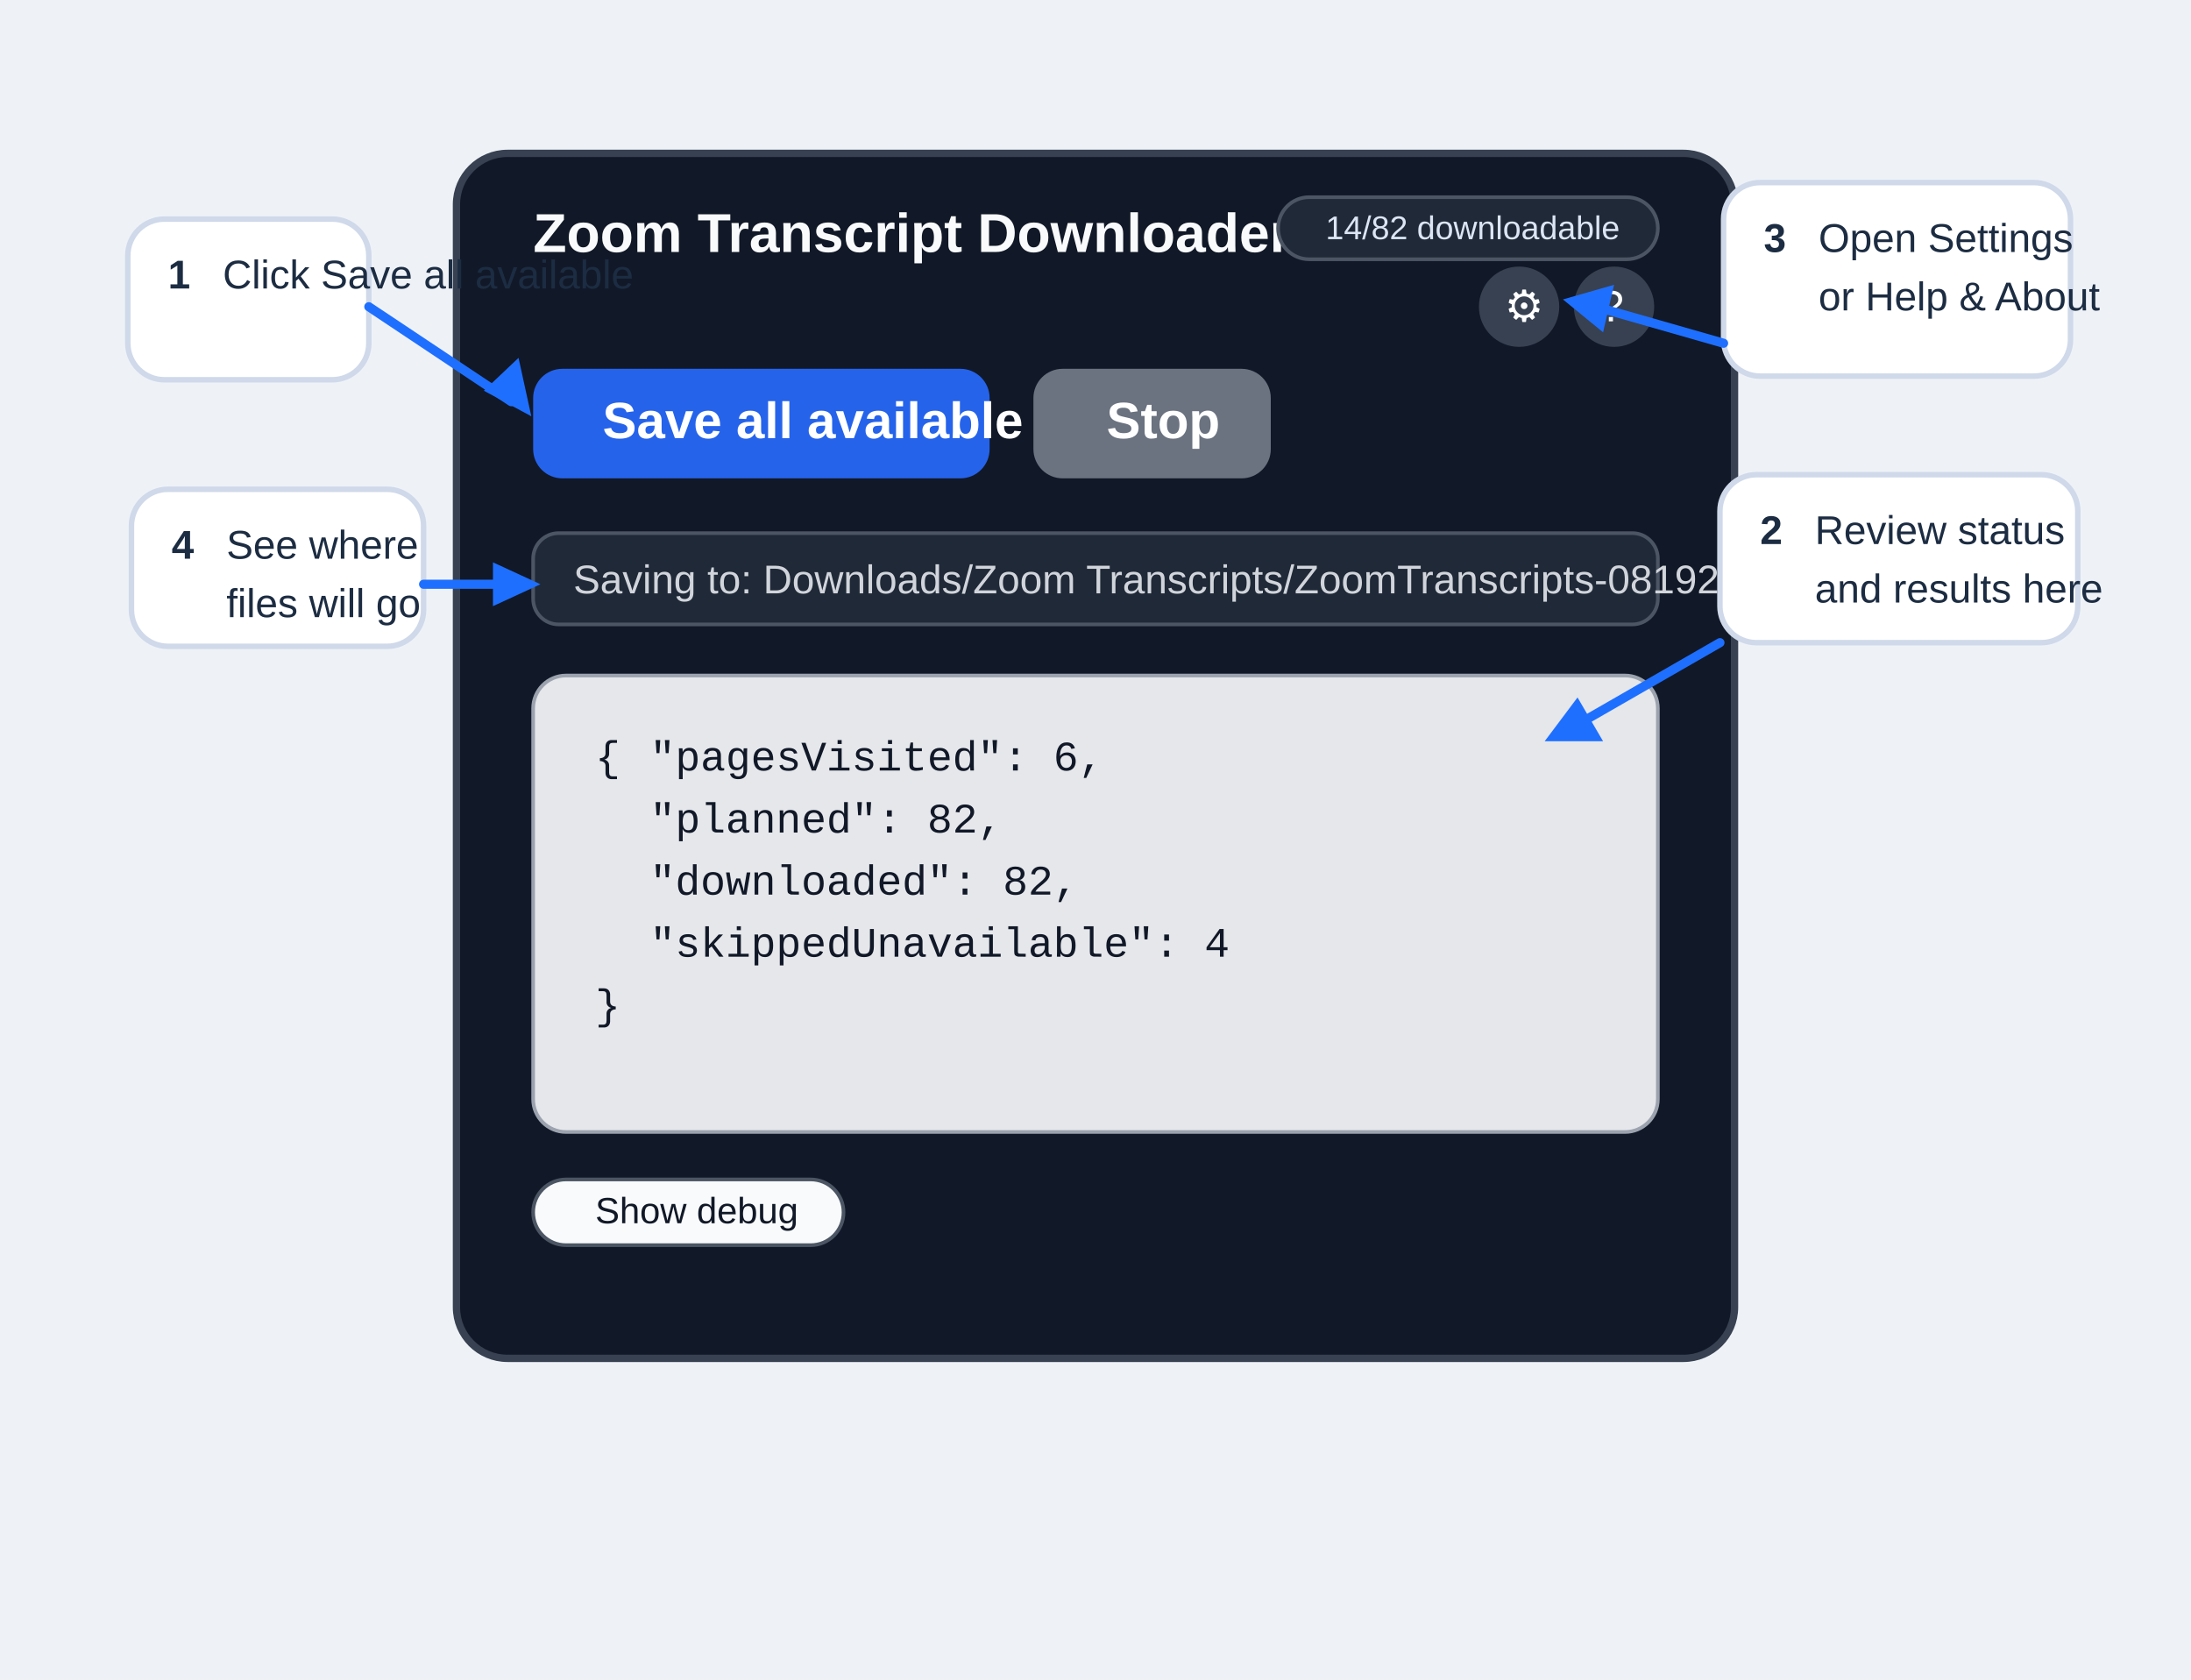
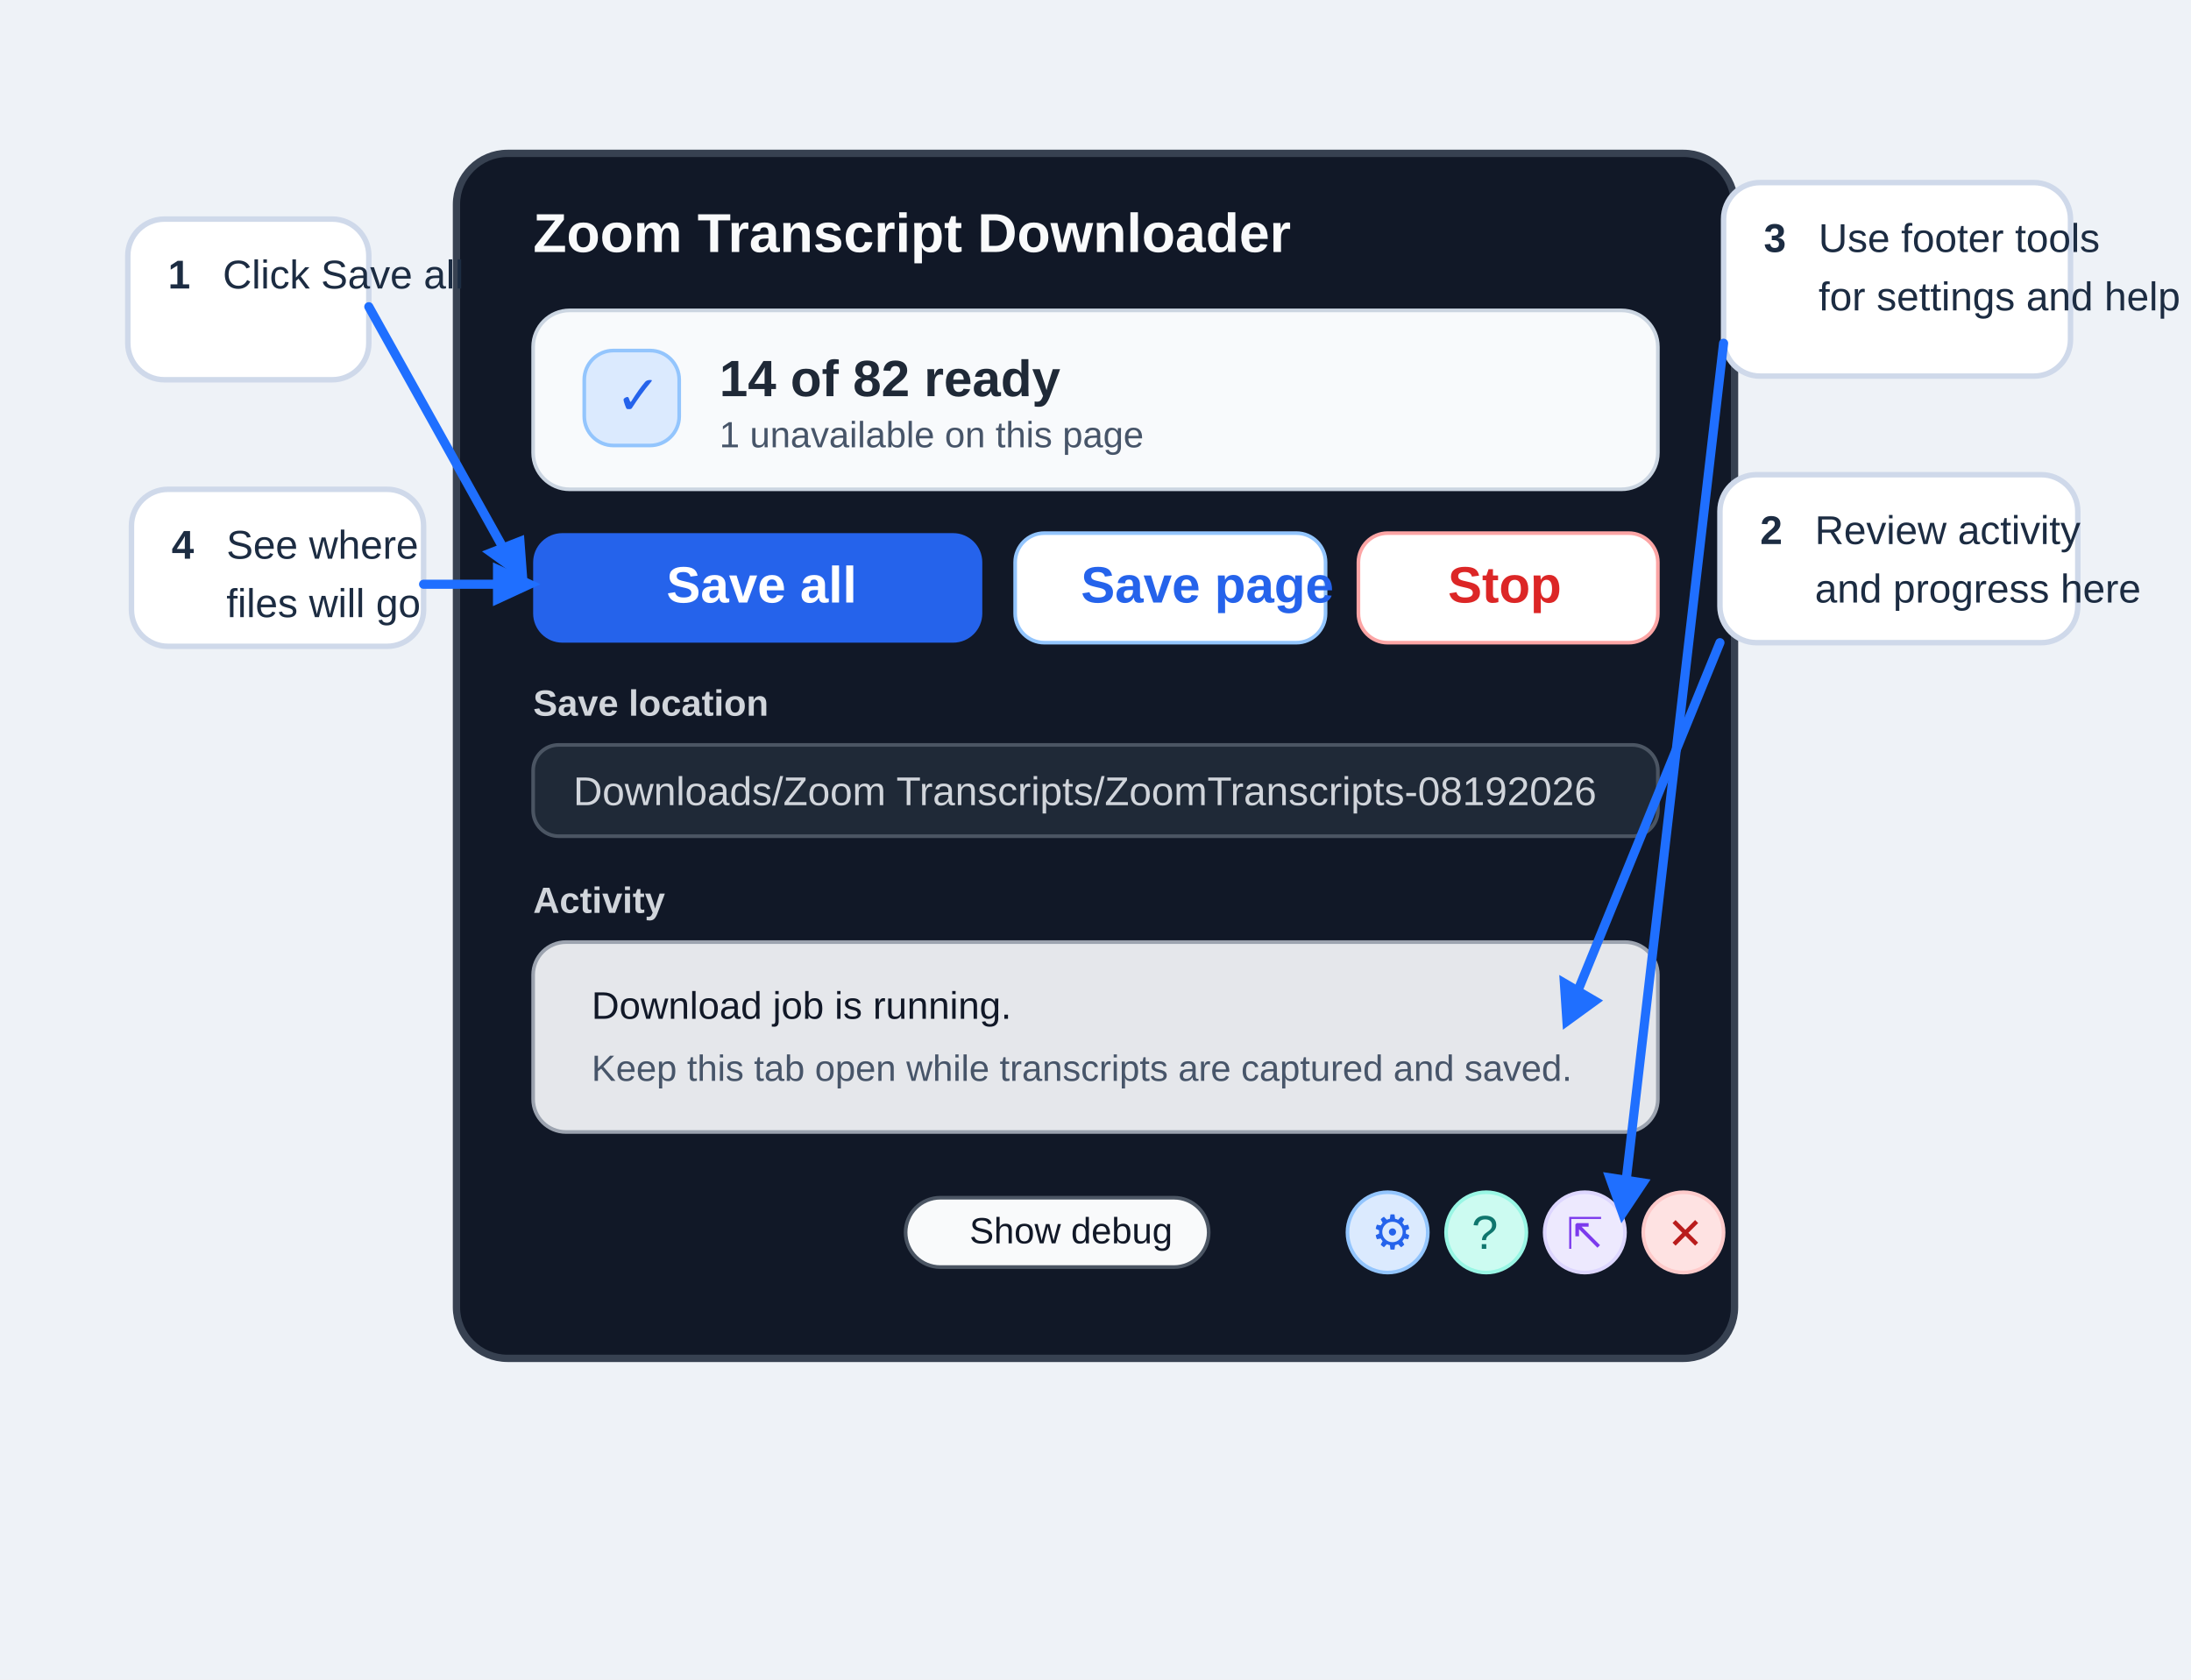
<svg xmlns="http://www.w3.org/2000/svg" width="1200" height="920" viewBox="0 0 1200 920" role="img" aria-labelledby="title desc">
  <rect width="1200" height="920" fill="#eef2f7" />
  <rect x="250" y="84" width="700" height="660" rx="28" fill="#111827" stroke="#374151" stroke-width="4" />
  <text x="292" y="138" font-family="Arial, sans-serif" font-size="30" font-weight="700" fill="#f9fafb">Zoom Transcript Downloader</text>
-   <rect x="700" y="108" width="208" height="34" rx="17" fill="#1f2937" stroke="#4b5563" stroke-width="2" />
-   <text x="726" y="131" font-family="Arial, sans-serif" font-size="18" fill="#dbe5f4">14/82 downloadable</text>
-   <circle cx="884" cy="168" r="22" fill="#374151" />
-   <text x="876" y="176" font-family="Arial, sans-serif" font-size="24" fill="#ffffff">?</text>
-   <circle cx="832" cy="168" r="22" fill="#374151" />
-   <text x="824" y="176" font-family="Arial, sans-serif" font-size="24" fill="#ffffff">⚙</text>
-   <rect x="292" y="202" width="250" height="60" rx="16" fill="#2563eb" />
-   <text x="330" y="240" font-family="Arial, sans-serif" font-size="28" font-weight="700" fill="#ffffff">Save all available</text>
-   <rect x="566" y="202" width="130" height="60" rx="16" fill="#6b7280" />
-   <text x="606" y="240" font-family="Arial, sans-serif" font-size="28" font-weight="700" fill="#ffffff">Stop</text>
-   <rect x="292" y="292" width="616" height="50" rx="14" fill="#1f2937" stroke="#4b5563" stroke-width="2" />
-   <text x="314" y="325" font-family="Arial, sans-serif" font-size="22" fill="#d1d5db">Saving to: Downloads/Zoom Transcripts/ZoomTranscripts-08192026</text>
-   <rect x="292" y="370" width="616" height="250" rx="18" fill="#e5e7eb" stroke="#9ca3af" stroke-width="2" />
-   <text x="326" y="422" font-family="Courier New, monospace" font-size="23" fill="#111827">{</text>
-   <text x="356" y="422" font-family="Courier New, monospace" font-size="23" fill="#111827">"pagesVisited": 6,</text>
-   <text x="356" y="456" font-family="Courier New, monospace" font-size="23" fill="#111827">"planned": 82,</text>
-   <text x="356" y="490" font-family="Courier New, monospace" font-size="23" fill="#111827">"downloaded": 82,</text>
-   <text x="356" y="524" font-family="Courier New, monospace" font-size="23" fill="#111827">"skippedUnavailable": 4</text>
-   <text x="326" y="558" font-family="Courier New, monospace" font-size="23" fill="#111827">}</text>
-   <rect x="292" y="646" width="170" height="36" rx="18" fill="#f9fafb" stroke="#4b5563" stroke-width="2" />
-   <text x="326" y="670" font-family="Arial, sans-serif" font-size="20" fill="#111827">Show debug</text>
+   <rect x="292" y="170" width="616" height="98" rx="20" fill="#f8fafc" stroke="#cbd5e1" stroke-width="2" />
+   <rect x="320" y="192" width="52" height="52" rx="16" fill="#dbeafe" stroke="#93c5fd" stroke-width="2" />
+   <text x="337" y="227" font-family="Arial, sans-serif" font-size="30" font-weight="700" fill="#2563eb">✓</text>
+   <text x="394" y="217" font-family="Arial, sans-serif" font-size="28" font-weight="700" fill="#1f2937">14 of 82 ready</text>
+   <text x="394" y="245" font-family="Arial, sans-serif" font-size="20" fill="#475569">1 unavailable on this page</text>
+   <rect x="292" y="292" width="246" height="60" rx="16" fill="#2563eb" />
+   <text x="365" y="330" font-family="Arial, sans-serif" font-size="28" font-weight="700" fill="#ffffff">Save all</text>
+   <rect x="556" y="292" width="170" height="60" rx="16" fill="#ffffff" stroke="#93c5fd" stroke-width="2" />
+   <text x="592" y="330" font-family="Arial, sans-serif" font-size="28" font-weight="700" fill="#2563eb">Save page</text>
+   <rect x="744" y="292" width="164" height="60" rx="16" fill="#ffffff" stroke="#fca5a5" stroke-width="2" />
+   <text x="793" y="330" font-family="Arial, sans-serif" font-size="28" font-weight="700" fill="#dc2626">Stop</text>
+   <text x="292" y="392" font-family="Arial, sans-serif" font-size="20" font-weight="700" fill="#d1d5db">Save location</text>
+   <rect x="292" y="408" width="616" height="50" rx="14" fill="#1f2937" stroke="#4b5563" stroke-width="2" />
+   <text x="314" y="441" font-family="Arial, sans-serif" font-size="22" fill="#d1d5db">Downloads/Zoom Transcripts/ZoomTranscripts-08192026</text>
+   <text x="292" y="500" font-family="Arial, sans-serif" font-size="20" font-weight="700" fill="#d1d5db">Activity</text>
+   <rect x="292" y="516" width="616" height="104" rx="18" fill="#e5e7eb" stroke="#9ca3af" stroke-width="2" />
+   <text x="324" y="558" font-family="Arial, sans-serif" font-size="21" fill="#111827">Download job is running.</text>
+   <text x="324" y="592" font-family="Arial, sans-serif" font-size="20" fill="#475569">Keep this tab open while transcripts are captured and saved.</text>
+   <rect x="496" y="656" width="166" height="38" rx="19" fill="#f9fafb" stroke="#4b5563" stroke-width="2" />
+   <text x="531" y="681" font-family="Arial, sans-serif" font-size="20" fill="#111827">Show debug</text>
+   <circle cx="760" cy="675" r="22" fill="#dbeafe" stroke="#93c5fd" stroke-width="2" />
+   <text x="751" y="684" font-family="Arial, sans-serif" font-size="26" fill="#2563eb">⚙</text>
+   <circle cx="814" cy="675" r="22" fill="#ccfbf1" stroke="#99f6e4" stroke-width="2" />
+   <text x="806" y="684" font-family="Arial, sans-serif" font-size="26" fill="#0f766e">?</text>
+   <circle cx="868" cy="675" r="22" fill="#ede9fe" stroke="#ddd6fe" stroke-width="2" />
+   <text x="858" y="684" font-family="Arial, sans-serif" font-size="24" fill="#7c3aed">⇱</text>
+   <circle cx="922" cy="675" r="22" fill="#fee2e2" stroke="#fecaca" stroke-width="2" />
+   <text x="913" y="684" font-family="Arial, sans-serif" font-size="24" fill="#b91c1c">✕</text>
  <rect x="70" y="120" width="132" height="88" rx="20" fill="#ffffff" stroke="#cfd9ea" stroke-width="3" />
  <text x="92" y="158" font-family="Arial, sans-serif" font-size="22" font-weight="700" fill="#1c2c42">1</text>
-   <text x="122" y="158" font-family="Arial, sans-serif" font-size="22" fill="#1c2c42">Click Save all available</text>
-   <path d="M202 168 L280 220" stroke="#1f6fff" stroke-width="5" fill="none" stroke-linecap="round" />
-   <polygon points="291,228 265,214 284,196" fill="#1f6fff" />
+   <text x="122" y="158" font-family="Arial, sans-serif" font-size="22" fill="#1c2c42">Click Save all</text>
+   <path d="M202 168 L280 308" stroke="#1f6fff" stroke-width="5" fill="none" stroke-linecap="round" />
+   <polygon points="289,320 264,302 287,293" fill="#1f6fff" />
  <rect x="942" y="260" width="196" height="92" rx="20" fill="#ffffff" stroke="#cfd9ea" stroke-width="3" />
  <text x="964" y="298" font-family="Arial, sans-serif" font-size="22" font-weight="700" fill="#1c2c42">2</text>
-   <text x="994" y="298" font-family="Arial, sans-serif" font-size="22" fill="#1c2c42">Review status</text>
-   <text x="994" y="330" font-family="Arial, sans-serif" font-size="22" fill="#1c2c42">and results here</text>
-   <path d="M942 352 L862 398" stroke="#1f6fff" stroke-width="5" fill="none" stroke-linecap="round" />
-   <polygon points="846,406 864,382 878,406" fill="#1f6fff" />
+   <text x="994" y="298" font-family="Arial, sans-serif" font-size="22" fill="#1c2c42">Review activity</text>
+   <text x="994" y="330" font-family="Arial, sans-serif" font-size="22" fill="#1c2c42">and progress here</text>
+   <path d="M942 352 L862 548" stroke="#1f6fff" stroke-width="5" fill="none" stroke-linecap="round" />
+   <polygon points="856,564 854,534 878,548" fill="#1f6fff" />
  <rect x="944" y="100" width="190" height="106" rx="20" fill="#ffffff" stroke="#cfd9ea" stroke-width="3" />
  <text x="966" y="138" font-family="Arial, sans-serif" font-size="22" font-weight="700" fill="#1c2c42">3</text>
-   <text x="996" y="138" font-family="Arial, sans-serif" font-size="22" fill="#1c2c42">Open Settings</text>
-   <text x="996" y="170" font-family="Arial, sans-serif" font-size="22" fill="#1c2c42">or Help &amp; About</text>
-   <path d="M944 188 L874 168" stroke="#1f6fff" stroke-width="5" fill="none" stroke-linecap="round" />
-   <polygon points="856,164 884,156 878,182" fill="#1f6fff" />
+   <text x="996" y="138" font-family="Arial, sans-serif" font-size="22" fill="#1c2c42">Use footer tools</text>
+   <text x="996" y="170" font-family="Arial, sans-serif" font-size="22" fill="#1c2c42">for settings and help</text>
+   <path d="M944 188 L890 652" stroke="#1f6fff" stroke-width="5" fill="none" stroke-linecap="round" />
+   <polygon points="888,670 878,642 904,646" fill="#1f6fff" />
  <rect x="72" y="268" width="160" height="86" rx="20" fill="#ffffff" stroke="#cfd9ea" stroke-width="3" />
  <text x="94" y="306" font-family="Arial, sans-serif" font-size="22" font-weight="700" fill="#1c2c42">4</text>
  <text x="124" y="306" font-family="Arial, sans-serif" font-size="22" fill="#1c2c42">See where</text>
  <text x="124" y="338" font-family="Arial, sans-serif" font-size="22" fill="#1c2c42">files will go</text>
  <path d="M232 320 L282 320" stroke="#1f6fff" stroke-width="5" fill="none" stroke-linecap="round" />
  <polygon points="296,320 270,308 270,332" fill="#1f6fff" />
</svg>
